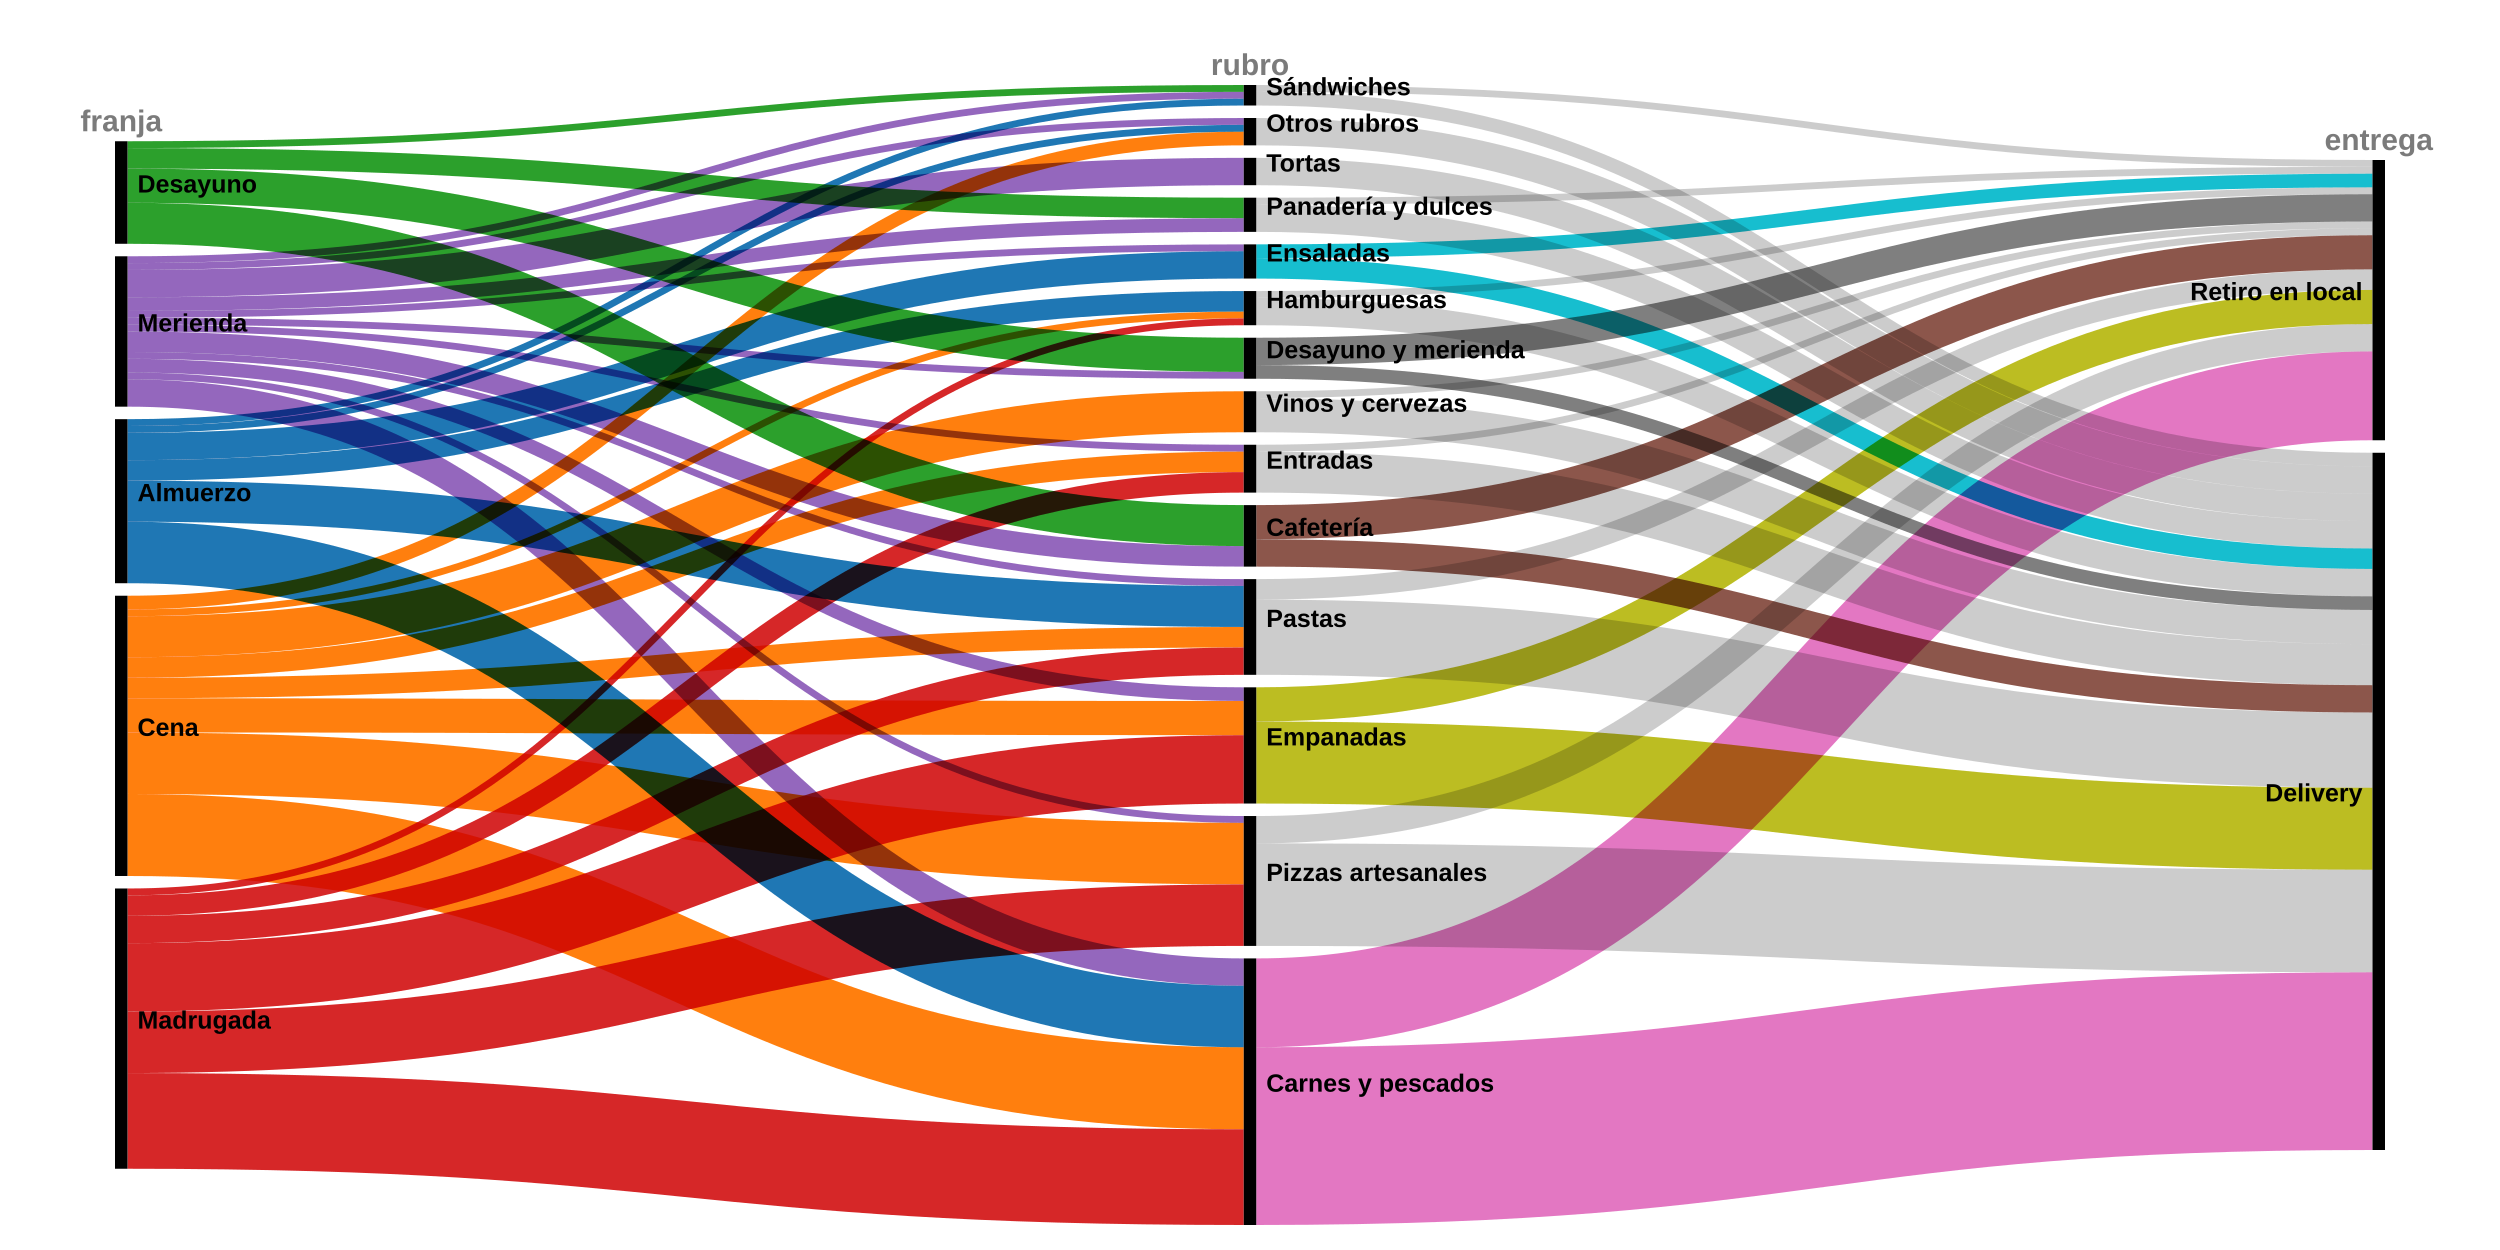
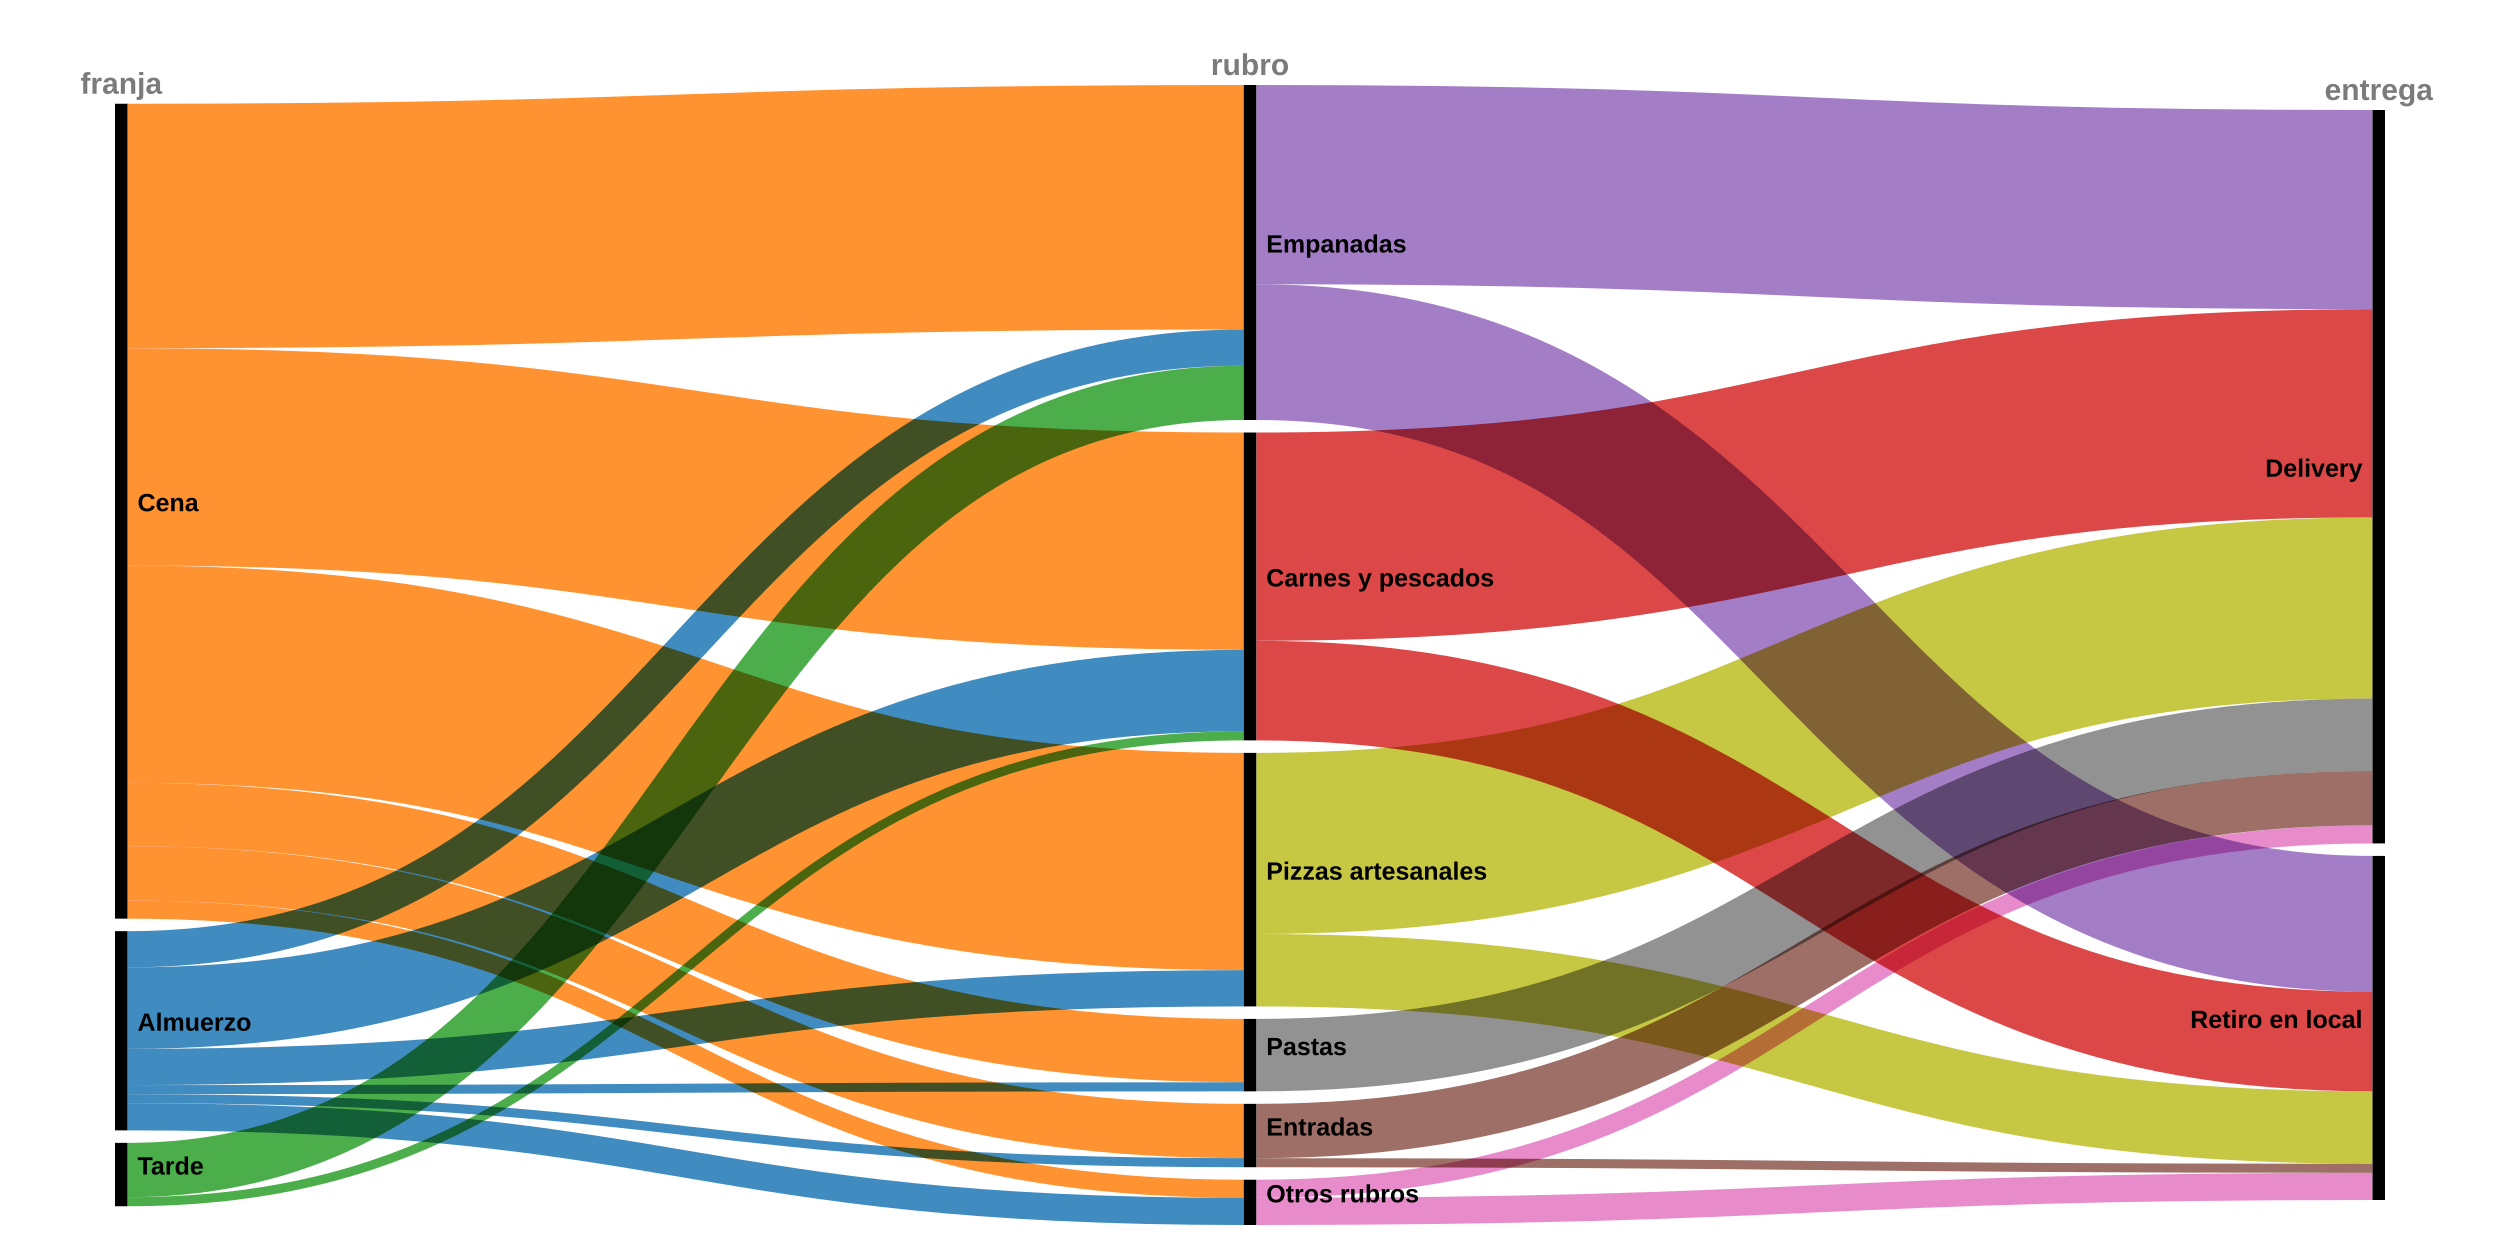
<svg xmlns="http://www.w3.org/2000/svg" width="1000" height="500">
  <rect width="1000" height="500" x="0" y="0" fill="#FFFFFF" id="background" />
  <g transform="translate(46,34)" id="visualization">
    <g>
-       <rect x="451.5" y="0" height="8.203" width="5" fill="black" />
-       <rect x="451.5" y="13.203" height="10.937" width="5" fill="black" />
-       <rect x="451.5" y="29.14" height="10.937" width="5" fill="black" />
-       <rect x="451.5" y="45.077" height="13.671" width="5" fill="black" />
-       <rect x="451.5" y="63.748" height="13.671" width="5" fill="black" />
-       <rect x="451.5" y="82.42" height="13.671" width="5" fill="black" />
-       <rect x="451.5" y="101.091" height="16.406" width="5" fill="black" />
-       <rect x="451.5" y="122.497" height="16.406" width="5" fill="black" />
-       <rect x="451.5" y="143.902" height="19.14" width="5" fill="black" />
-       <rect x="451.5" y="168.042" height="24.608" width="5" fill="black" />
-       <rect x="451.5" y="197.65" height="38.28" width="5" fill="black" />
-       <rect x="0" y="22.5" height="41.014" width="5" fill="black" />
-       <rect x="451.5" y="240.93" height="46.483" width="5" fill="black" />
-       <rect x="451.5" y="292.413" height="51.951" width="5" fill="black" />
-       <rect x="0" y="68.514" height="60.154" width="5" fill="black" />
-       <rect x="0" y="133.668" height="65.622" width="5" fill="black" />
-       <rect x="451.5" y="349.364" height="106.636" width="5" fill="black" />
-       <rect x="0" y="204.29" height="112.105" width="5" fill="black" />
-       <rect x="0" y="321.395" height="112.105" width="5" fill="black" />
-       <rect x="903" y="30" height="112.105" width="5" fill="black" />
-       <rect x="903" y="147.105" height="278.895" width="5" fill="black" />
+       <rect x="0" y="7.5" height="325.966" width="5" fill="black" />
+       <rect x="903" y="10" height="293.37" width="5" fill="black" />
+       <rect x="903" y="308.37" height="137.63" width="5" fill="black" />
+       <rect x="451.5" y="2.842170943040401e-14" height="134.008" width="5" fill="black" />
+       <rect x="451.5" y="139.008" height="123.143" width="5" fill="black" />
+       <rect x="451.5" y="267.151" height="101.412" width="5" fill="black" />
+       <rect x="0" y="338.466" height="79.681" width="5" fill="black" />
+       <rect x="451.5" y="373.563" height="28.975" width="5" fill="black" />
+       <rect x="451.5" y="407.538" height="25.353" width="5" fill="black" />
+       <rect x="0" y="423.147" height="25.353" width="5" fill="black" />
+       <rect x="451.5" y="437.891" height="18.109" width="5" fill="black" />
    </g>
-     <g fill="none" stroke-opacity="1">
+     <g fill="none" stroke-opacity="0.85">
      <g style="mix-blend-mode: multiply;">
-         <path d="M5,55.311C228.25,55.311,228.25,176.245,451.5,176.245" stroke="#2ca02c" stroke-width="16.406" />
+         <path d="M5,369.252C228.25,369.252,228.25,242.231,451.5,242.231" stroke="#1f77b4" stroke-width="32.597" />
      </g>
      <g style="mix-blend-mode: multiply;">
-         <path d="M5,40.273C228.25,40.273,228.25,107.927,451.5,107.927" stroke="#2ca02c" stroke-width="13.671" />
+         <path d="M5,345.71C228.25,345.71,228.25,105.034,451.5,105.034" stroke="#1f77b4" stroke-width="14.487" />
      </g>
      <g style="mix-blend-mode: multiply;">
-         <path d="M5,29.336C228.25,29.336,228.25,49.178,451.5,49.178" stroke="#2ca02c" stroke-width="8.203" />
+         <path d="M5,412.714C228.25,412.714,228.25,450.567,451.5,450.567" stroke="#1f77b4" stroke-width="10.866" />
      </g>
      <g style="mix-blend-mode: multiply;">
-         <path d="M5,23.867C228.25,23.867,228.25,1.367,451.5,1.367" stroke="#2ca02c" stroke-width="2.734" />
+         <path d="M5,392.794C228.25,392.794,228.25,361.319,451.5,361.319" stroke="#1f77b4" stroke-width="14.487" />
      </g>
      <g style="mix-blend-mode: multiply;">
-         <path d="M5,186.986C228.25,186.986,228.25,372.605,451.5,372.605" stroke="#1f77b4" stroke-width="24.608" />
+         <path d="M5,405.471C228.25,405.471,228.25,431.08,451.5,431.08" stroke="#1f77b4" stroke-width="3.622" />
      </g>
      <g style="mix-blend-mode: multiply;">
-         <path d="M5,166.479C228.25,166.479,228.25,208.587,451.5,208.587" stroke="#1f77b4" stroke-width="16.406" />
+         <path d="M5,401.849C228.25,401.849,228.25,400.727,451.5,400.727" stroke="#1f77b4" stroke-width="3.622" />
      </g>
      <g style="mix-blend-mode: multiply;">
-         <path d="M5,144.605C228.25,144.605,228.25,71.951,451.5,71.951" stroke="#1f77b4" stroke-width="10.937" />
+         <path d="M5,434.013C228.25,434.013,228.25,123.143,451.5,123.143" stroke="#2ca02c" stroke-width="21.731" />
      </g>
      <g style="mix-blend-mode: multiply;">
-         <path d="M5,154.175C228.25,154.175,228.25,86.521,451.5,86.521" stroke="#1f77b4" stroke-width="8.203" />
+         <path d="M5,446.689C228.25,446.689,228.25,260.34,451.5,260.34" stroke="#2ca02c" stroke-width="3.622" />
      </g>
      <g style="mix-blend-mode: multiply;">
-         <path d="M5,137.769C228.25,137.769,228.25,17.304,451.5,17.304" stroke="#1f77b4" stroke-width="2.734" />
+         <path d="M5,56.395C228.25,56.395,228.25,48.895,451.5,48.895" stroke="#ff7f0e" stroke-width="97.79" />
      </g>
      <g style="mix-blend-mode: multiply;">
-         <path d="M5,135.035C228.25,135.035,228.25,6.836,451.5,6.836" stroke="#1f77b4" stroke-width="2.734" />
+         <path d="M5,235.676C228.25,235.676,228.25,310.613,451.5,310.613" stroke="#ff7f0e" stroke-width="86.924" />
      </g>
      <g style="mix-blend-mode: multiply;">
-         <path d="M5,79.451C228.25,79.451,228.25,34.608,451.5,34.608" stroke="#9467bd" stroke-width="10.937" />
+         <path d="M5,148.752C228.25,148.752,228.25,182.471,451.5,182.471" stroke="#ff7f0e" stroke-width="86.924" />
      </g>
      <g style="mix-blend-mode: multiply;">
-         <path d="M5,102.692C228.25,102.692,228.25,188.549,451.5,188.549" stroke="#9467bd" stroke-width="8.203" />
+         <path d="M5,291.815C228.25,291.815,228.25,386.239,451.5,386.239" stroke="#ff7f0e" stroke-width="25.353" />
      </g>
      <g style="mix-blend-mode: multiply;">
-         <path d="M5,123.199C228.25,123.199,228.25,354.832,451.5,354.832" stroke="#9467bd" stroke-width="10.937" />
+         <path d="M5,315.357C228.25,315.357,228.25,418.403,451.5,418.403" stroke="#ff7f0e" stroke-width="21.731" />
      </g>
      <g style="mix-blend-mode: multiply;">
-         <path d="M5,87.654C228.25,87.654,228.25,56.014,451.5,56.014" stroke="#9467bd" stroke-width="5.469" />
+         <path d="M5,329.845C228.25,329.845,228.25,441.513,451.5,441.513" stroke="#ff7f0e" stroke-width="7.244" />
      </g>
      <g style="mix-blend-mode: multiply;">
-         <path d="M5,91.755C228.25,91.755,228.25,65.115,451.5,65.115" stroke="#9467bd" stroke-width="2.734" />
+         <path d="M456.5,180.66C679.75,180.66,679.75,131.332,903,131.332" stroke="#d62728" stroke-width="83.303" />
      </g>
      <g style="mix-blend-mode: multiply;">
-         <path d="M5,97.224C228.25,97.224,228.25,145.269,451.5,145.269" stroke="#9467bd" stroke-width="2.734" />
+         <path d="M456.5,39.84C679.75,39.84,679.75,49.84,903,49.84" stroke="#9467bd" stroke-width="79.681" />
      </g>
      <g style="mix-blend-mode: multiply;">
-         <path d="M5,72.615C228.25,72.615,228.25,14.57,451.5,14.57" stroke="#9467bd" stroke-width="2.734" />
+         <path d="M456.5,450.567C679.75,450.567,679.75,440.567,903,440.567" stroke="#e377c2" stroke-width="10.866" />
      </g>
      <g style="mix-blend-mode: multiply;">
-         <path d="M5,108.161C228.25,108.161,228.25,199.017,451.5,199.017" stroke="#9467bd" stroke-width="2.734" />
+         <path d="M456.5,242.231C679.75,242.231,679.75,382.618,903,382.618" stroke="#d62728" stroke-width="39.84" />
      </g>
      <g style="mix-blend-mode: multiply;">
-         <path d="M5,94.49C228.25,94.49,228.25,116.129,451.5,116.129" stroke="#9467bd" stroke-width="2.734" />
+         <path d="M456.5,303.37C679.75,303.37,679.75,209.202,903,209.202" stroke="#bcbd22" stroke-width="72.437" />
      </g>
      <g style="mix-blend-mode: multiply;">
-         <path d="M5,116.364C228.25,116.364,228.25,293.78,451.5,293.78" stroke="#9467bd" stroke-width="2.734" />
+         <path d="M456.5,354.076C679.75,354.076,679.75,417.025,903,417.025" stroke="#bcbd22" stroke-width="28.975" />
      </g>
      <g style="mix-blend-mode: multiply;">
-         <path d="M5,112.262C228.25,112.262,228.25,243.664,451.5,243.664" stroke="#9467bd" stroke-width="5.469" />
+         <path d="M456.5,418.403C679.75,418.403,679.75,285.261,903,285.261" stroke="#8c564b" stroke-width="21.731" />
      </g>
      <g style="mix-blend-mode: multiply;">
-         <path d="M5,69.881C228.25,69.881,228.25,4.101,451.5,4.101" stroke="#9467bd" stroke-width="2.734" />
+         <path d="M456.5,388.05C679.75,388.05,679.75,259.908,903,259.908" stroke="#7f7f7f" stroke-width="28.975" />
      </g>
      <g style="mix-blend-mode: multiply;">
-         <path d="M5,299.99C228.25,299.99,228.25,401.315,451.5,401.315" stroke="#ff7f0e" stroke-width="32.811" />
+         <path d="M456.5,106.845C679.75,106.845,679.75,335.534,903,335.534" stroke="#9467bd" stroke-width="54.328" />
      </g>
      <g style="mix-blend-mode: multiply;">
-         <path d="M5,271.28C228.25,271.28,228.25,307.451,451.5,307.451" stroke="#ff7f0e" stroke-width="24.608" />
+         <path d="M456.5,441.513C679.75,441.513,679.75,299.748,903,299.748" stroke="#e377c2" stroke-width="7.244" />
      </g>
      <g style="mix-blend-mode: multiply;">
-         <path d="M5,220.696C228.25,220.696,228.25,130.699,451.5,130.699" stroke="#ff7f0e" stroke-width="16.406" />
-       </g>
-       <g style="mix-blend-mode: multiply;">
-         <path d="M5,252.14C228.25,252.14,228.25,253.234,451.5,253.234" stroke="#ff7f0e" stroke-width="13.671" />
-       </g>
-       <g style="mix-blend-mode: multiply;">
-         <path d="M5,233C228.25,233,228.25,150.738,451.5,150.738" stroke="#ff7f0e" stroke-width="8.203" />
-       </g>
-       <g style="mix-blend-mode: multiply;">
-         <path d="M5,241.203C228.25,241.203,228.25,220.892,451.5,220.892" stroke="#ff7f0e" stroke-width="8.203" />
-       </g>
-       <g style="mix-blend-mode: multiply;">
-         <path d="M5,207.024C228.25,207.024,228.25,21.406,451.5,21.406" stroke="#ff7f0e" stroke-width="5.469" />
-       </g>
-       <g style="mix-blend-mode: multiply;">
-         <path d="M5,211.126C228.25,211.126,228.25,91.99,451.5,91.99" stroke="#ff7f0e" stroke-width="2.734" />
-       </g>
-       <g style="mix-blend-mode: multiply;">
-         <path d="M5,414.36C228.25,414.36,228.25,436.86,451.5,436.86" stroke="#d62728" stroke-width="38.28" />
-       </g>
-       <g style="mix-blend-mode: multiply;">
-         <path d="M5,356.941C228.25,356.941,228.25,273.741,451.5,273.741" stroke="#d62728" stroke-width="27.343" />
-       </g>
-       <g style="mix-blend-mode: multiply;">
-         <path d="M5,382.916C228.25,382.916,228.25,332.059,451.5,332.059" stroke="#d62728" stroke-width="24.608" />
-       </g>
-       <g style="mix-blend-mode: multiply;">
-         <path d="M5,337.801C228.25,337.801,228.25,230.462,451.5,230.462" stroke="#d62728" stroke-width="10.937" />
-       </g>
-       <g style="mix-blend-mode: multiply;">
-         <path d="M5,328.231C228.25,328.231,228.25,158.941,451.5,158.941" stroke="#d62728" stroke-width="8.203" />
-       </g>
-       <g style="mix-blend-mode: multiply;">
-         <path d="M5,322.762C228.25,322.762,228.25,94.724,451.5,94.724" stroke="#d62728" stroke-width="2.734" />
-       </g>
-       <g style="mix-blend-mode: multiply;">
-         <path d="M456.5,187.182C679.75,187.182,679.75,245.538,903,245.538" stroke="#8c564b" stroke-width="10.937" />
-       </g>
-       <g style="mix-blend-mode: multiply;">
-         <path d="M456.5,106.559C679.75,106.559,679.75,49.14,903,49.14" stroke="#7f7f7f" stroke-width="10.937" />
-       </g>
-       <g style="mix-blend-mode: multiply;">
-         <path d="M456.5,114.762C679.75,114.762,679.75,207.259,903,207.259" stroke="#7f7f7f" stroke-width="5.469" />
-       </g>
-       <g style="mix-blend-mode: multiply;">
-         <path d="M456.5,174.878C679.75,174.878,679.75,66.913,903,66.913" stroke="#8c564b" stroke-width="13.671" />
-       </g>
-       <g style="mix-blend-mode: multiply;">
-         <path d="M456.5,53.28C679.75,53.28,679.75,179.916,903,179.916" stroke="#cccccc" stroke-width="10.937" />
-       </g>
-       <g style="mix-blend-mode: multiply;">
-         <path d="M456.5,46.444C679.75,46.444,679.75,34.101,903,34.101" stroke="#cccccc" stroke-width="2.734" />
-       </g>
-       <g style="mix-blend-mode: multiply;">
-         <path d="M456.5,1.367C679.75,1.367,679.75,31.367,903,31.367" stroke="#cccccc" stroke-width="2.734" />
-       </g>
-       <g style="mix-blend-mode: multiply;">
-         <path d="M456.5,420.455C679.75,420.455,679.75,390.455,903,390.455" stroke="#e377c2" stroke-width="71.091" />
-       </g>
-       <g style="mix-blend-mode: multiply;">
-         <path d="M456.5,367.136C679.75,367.136,679.75,124.332,903,124.332" stroke="#e377c2" stroke-width="35.545" />
-       </g>
-       <g style="mix-blend-mode: multiply;">
-         <path d="M456.5,220.892C679.75,220.892,679.75,266.045,903,266.045" stroke="#cccccc" stroke-width="30.077" />
-       </g>
-       <g style="mix-blend-mode: multiply;">
-         <path d="M456.5,73.318C679.75,73.318,679.75,189.486,903,189.486" stroke="#17becf" stroke-width="8.203" />
-       </g>
-       <g style="mix-blend-mode: multiply;">
-         <path d="M456.5,201.752C679.75,201.752,679.75,77.85,903,77.85" stroke="#cccccc" stroke-width="8.203" />
-       </g>
-       <g style="mix-blend-mode: multiply;">
-         <path d="M456.5,90.622C679.75,90.622,679.75,199.056,903,199.056" stroke="#cccccc" stroke-width="10.937" />
-       </g>
-       <g style="mix-blend-mode: multiply;">
-         <path d="M456.5,83.787C679.75,83.787,679.75,42.304,903,42.304" stroke="#cccccc" stroke-width="2.734" />
-       </g>
-       <g style="mix-blend-mode: multiply;">
-         <path d="M456.5,18.671C679.75,18.671,679.75,158.042,903,158.042" stroke="#cccccc" stroke-width="10.937" />
-       </g>
-       <g style="mix-blend-mode: multiply;">
-         <path d="M456.5,5.469C679.75,5.469,679.75,149.839,903,149.839" stroke="#cccccc" stroke-width="5.469" />
-       </g>
-       <g style="mix-blend-mode: multiply;">
-         <path d="M456.5,66.483C679.75,66.483,679.75,38.203,903,38.203" stroke="#17becf" stroke-width="5.469" />
-       </g>
-       <g style="mix-blend-mode: multiply;">
-         <path d="M456.5,34.608C679.75,34.608,679.75,168.979,903,168.979" stroke="#cccccc" stroke-width="10.937" />
-       </g>
-       <g style="mix-blend-mode: multiply;">
-         <path d="M456.5,154.839C679.75,154.839,679.75,231.867,903,231.867" stroke="#cccccc" stroke-width="16.406" />
-       </g>
-       <g style="mix-blend-mode: multiply;">
-         <path d="M456.5,323.857C679.75,323.857,679.75,334.402,903,334.402" stroke="#cccccc" stroke-width="41.014" />
-       </g>
-       <g style="mix-blend-mode: multiply;">
-         <path d="M456.5,271.007C679.75,271.007,679.75,297.49,903,297.49" stroke="#bcbd22" stroke-width="32.811" />
-       </g>
-       <g style="mix-blend-mode: multiply;">
-         <path d="M456.5,247.766C679.75,247.766,679.75,88.787,903,88.787" stroke="#bcbd22" stroke-width="13.671" />
-       </g>
-       <g style="mix-blend-mode: multiply;">
-         <path d="M456.5,132.066C679.75,132.066,679.75,216.829,903,216.829" stroke="#cccccc" stroke-width="13.671" />
-       </g>
-       <g style="mix-blend-mode: multiply;">
-         <path d="M456.5,145.269C679.75,145.269,679.75,58.71,903,58.71" stroke="#cccccc" stroke-width="2.734" />
-       </g>
-       <g style="mix-blend-mode: multiply;">
-         <path d="M456.5,297.881C679.75,297.881,679.75,101.091,903,101.091" stroke="#cccccc" stroke-width="10.937" />
-       </g>
-       <g style="mix-blend-mode: multiply;">
-         <path d="M456.5,123.864C679.75,123.864,679.75,55.976,903,55.976" stroke="#cccccc" stroke-width="2.734" />
+         <path d="M456.5,431.08C679.75,431.08,679.75,433.324,903,433.324" stroke="#8c564b" stroke-width="3.622" />
      </g>
    </g>
    <g>
-       <text x="460.5" y="4.101" text-anchor="start">
-         <tspan alignment-baseline="middle" x="460.5" style="font-family: Arial, sans-serif; font-size: 10px; fill: black; font-weight: bold;">Sándwiches</tspan>
+       <text x="9" y="170.483" text-anchor="start">
+         <tspan alignment-baseline="middle" x="9" style="font-family: Arial, sans-serif; font-size: 10px; fill: black; font-weight: bold;">Cena</tspan>
      </text>
-       <text x="460.5" y="18.671" text-anchor="start">
-         <tspan alignment-baseline="middle" x="460.5" style="font-family: Arial, sans-serif; font-size: 10px; fill: black; font-weight: bold;">Otros rubros</tspan>
+       <text x="899" y="156.685" text-anchor="end">
+         <tspan alignment-baseline="middle" x="899" style="font-family: Arial, sans-serif; font-size: 10px; fill: black; font-weight: bold;">Delivery</tspan>
      </text>
-       <text x="460.5" y="34.608" text-anchor="start">
-         <tspan alignment-baseline="middle" x="460.5" style="font-family: Arial, sans-serif; font-size: 10px; fill: black; font-weight: bold;">Tortas</tspan>
+       <text x="899" y="377.185" text-anchor="end">
+         <tspan alignment-baseline="middle" x="899" style="font-family: Arial, sans-serif; font-size: 10px; fill: black; font-weight: bold;">Retiro en local</tspan>
      </text>
-       <text x="460.5" y="51.913" text-anchor="start">
-         <tspan alignment-baseline="middle" x="460.5" style="font-family: Arial, sans-serif; font-size: 10px; fill: black; font-weight: bold;">Panadería y dulces</tspan>
+       <text x="460.5" y="67.004" text-anchor="start">
+         <tspan alignment-baseline="middle" x="460.5" style="font-family: Arial, sans-serif; font-size: 10px; fill: black; font-weight: bold;">Empanadas</tspan>
      </text>
-       <text x="460.5" y="70.584" text-anchor="start">
-         <tspan alignment-baseline="middle" x="460.5" style="font-family: Arial, sans-serif; font-size: 10px; fill: black; font-weight: bold;">Ensaladas</tspan>
+       <text x="460.5" y="200.58" text-anchor="start">
+         <tspan alignment-baseline="middle" x="460.5" style="font-family: Arial, sans-serif; font-size: 10px; fill: black; font-weight: bold;">Carnes y pescados</tspan>
      </text>
-       <text x="460.5" y="89.255" text-anchor="start">
-         <tspan alignment-baseline="middle" x="460.5" style="font-family: Arial, sans-serif; font-size: 10px; fill: black; font-weight: bold;">Hamburguesas</tspan>
+       <text x="460.5" y="317.857" text-anchor="start">
+         <tspan alignment-baseline="middle" x="460.5" style="font-family: Arial, sans-serif; font-size: 10px; fill: black; font-weight: bold;">Pizzas artesanales</tspan>
      </text>
-       <text x="460.5" y="109.294" text-anchor="start">
-         <tspan alignment-baseline="middle" x="460.5" style="font-family: Arial, sans-serif; font-size: 10px; fill: black; font-weight: bold;">Desayuno y merienda</tspan>
+       <text x="9" y="378.307" text-anchor="start">
+         <tspan alignment-baseline="middle" x="9" style="font-family: Arial, sans-serif; font-size: 10px; fill: black; font-weight: bold;">Almuerzo</tspan>
      </text>
-       <text x="460.5" y="130.699" text-anchor="start">
-         <tspan alignment-baseline="middle" x="460.5" style="font-family: Arial, sans-serif; font-size: 10px; fill: black; font-weight: bold;">Vinos y cervezas</tspan>
+       <text x="460.5" y="388.05" text-anchor="start">
+         <tspan alignment-baseline="middle" x="460.5" style="font-family: Arial, sans-serif; font-size: 10px; fill: black; font-weight: bold;">Pastas</tspan>
      </text>
-       <text x="460.5" y="153.472" text-anchor="start">
+       <text x="460.5" y="420.214" text-anchor="start">
        <tspan alignment-baseline="middle" x="460.5" style="font-family: Arial, sans-serif; font-size: 10px; fill: black; font-weight: bold;">Entradas</tspan>
      </text>
-       <text x="460.5" y="180.346" text-anchor="start">
-         <tspan alignment-baseline="middle" x="460.5" style="font-family: Arial, sans-serif; font-size: 10px; fill: black; font-weight: bold;">Cafetería</tspan>
+       <text x="9" y="435.824" text-anchor="start">
+         <tspan alignment-baseline="middle" x="9" style="font-family: Arial, sans-serif; font-size: 10px; fill: black; font-weight: bold;">Tarde</tspan>
      </text>
-       <text x="460.5" y="216.79" text-anchor="start">
-         <tspan alignment-baseline="middle" x="460.5" style="font-family: Arial, sans-serif; font-size: 10px; fill: black; font-weight: bold;">Pastas</tspan>
-       </text>
-       <text x="9" y="43.007" text-anchor="start">
-         <tspan alignment-baseline="middle" x="9" style="font-family: Arial, sans-serif; font-size: 10px; fill: black; font-weight: bold;">Desayuno</tspan>
-       </text>
-       <text x="460.5" y="264.171" text-anchor="start">
-         <tspan alignment-baseline="middle" x="460.5" style="font-family: Arial, sans-serif; font-size: 10px; fill: black; font-weight: bold;">Empanadas</tspan>
-       </text>
-       <text x="460.5" y="318.388" text-anchor="start">
-         <tspan alignment-baseline="middle" x="460.5" style="font-family: Arial, sans-serif; font-size: 10px; fill: black; font-weight: bold;">Pizzas artesanales</tspan>
-       </text>
-       <text x="9" y="98.591" text-anchor="start">
-         <tspan alignment-baseline="middle" x="9" style="font-family: Arial, sans-serif; font-size: 10px; fill: black; font-weight: bold;">Merienda</tspan>
-       </text>
-       <text x="9" y="166.479" text-anchor="start">
-         <tspan alignment-baseline="middle" x="9" style="font-family: Arial, sans-serif; font-size: 10px; fill: black; font-weight: bold;">Almuerzo</tspan>
-       </text>
-       <text x="460.5" y="402.682" text-anchor="start">
-         <tspan alignment-baseline="middle" x="460.5" style="font-family: Arial, sans-serif; font-size: 10px; fill: black; font-weight: bold;">Carnes y pescados</tspan>
-       </text>
-       <text x="9" y="260.343" text-anchor="start">
-         <tspan alignment-baseline="middle" x="9" style="font-family: Arial, sans-serif; font-size: 10px; fill: black; font-weight: bold;">Cena</tspan>
-       </text>
-       <text x="9" y="377.448" text-anchor="start">
-         <tspan alignment-baseline="middle" x="9" style="font-family: Arial, sans-serif; font-size: 10px; fill: black; font-weight: bold;">Madrugada</tspan>
-       </text>
-       <text x="899" y="86.052" text-anchor="end">
-         <tspan alignment-baseline="middle" x="899" style="font-family: Arial, sans-serif; font-size: 10px; fill: black; font-weight: bold;">Retiro en local</tspan>
-       </text>
-       <text x="899" y="286.552" text-anchor="end">
-         <tspan alignment-baseline="middle" x="899" style="font-family: Arial, sans-serif; font-size: 10px; fill: black; font-weight: bold;">Delivery</tspan>
+       <text x="460.5" y="446.945" text-anchor="start">
+         <tspan alignment-baseline="middle" x="460.5" style="font-family: Arial, sans-serif; font-size: 10px; fill: black; font-weight: bold;">Otros rubros</tspan>
      </text>
    </g>
    <g>
+       <text x="2.5" y="3.5" text-anchor="middle" style="font-family: Arial, sans-serif; font-size: 12px; fill: rgb(123, 123, 123); font-weight: bold;">franja</text>
+       <text x="905.5" y="6" text-anchor="middle" style="font-family: Arial, sans-serif; font-size: 12px; fill: rgb(123, 123, 123); font-weight: bold;">entrega</text>
      <text x="454" y="-4" text-anchor="middle" style="font-family: Arial, sans-serif; font-size: 12px; fill: rgb(123, 123, 123); font-weight: bold;">rubro</text>
-       <text x="2.5" y="18.5" text-anchor="middle" style="font-family: Arial, sans-serif; font-size: 12px; fill: rgb(123, 123, 123); font-weight: bold;">franja</text>
-       <text x="905.5" y="26" text-anchor="middle" style="font-family: Arial, sans-serif; font-size: 12px; fill: rgb(123, 123, 123); font-weight: bold;">entrega</text>
    </g>
  </g>
</svg>
